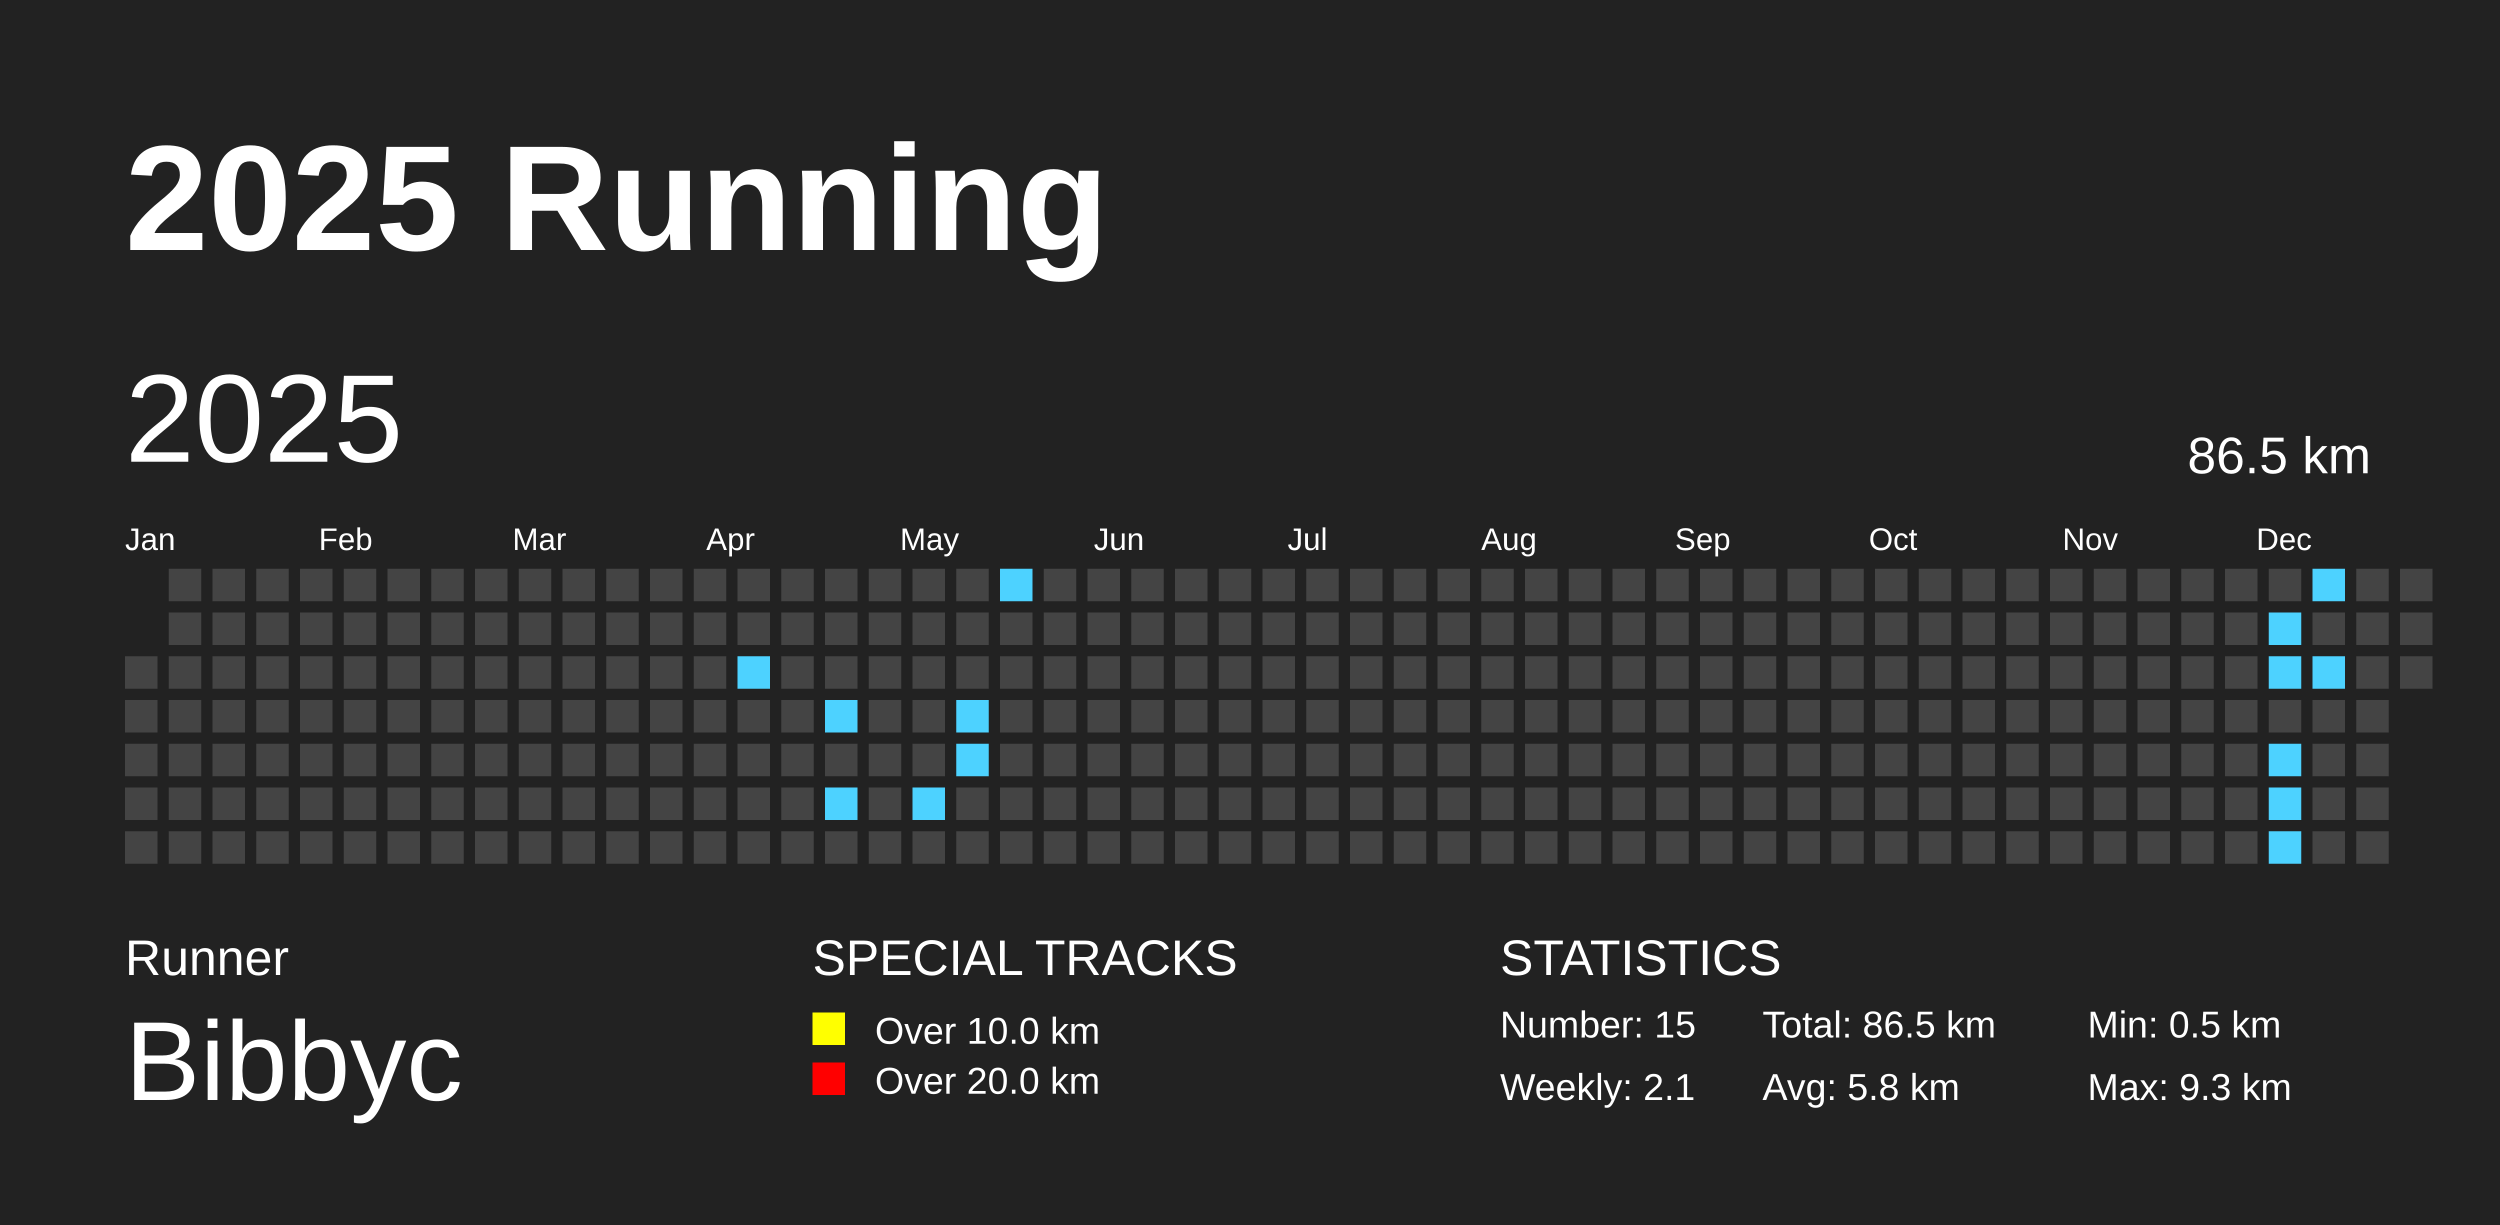
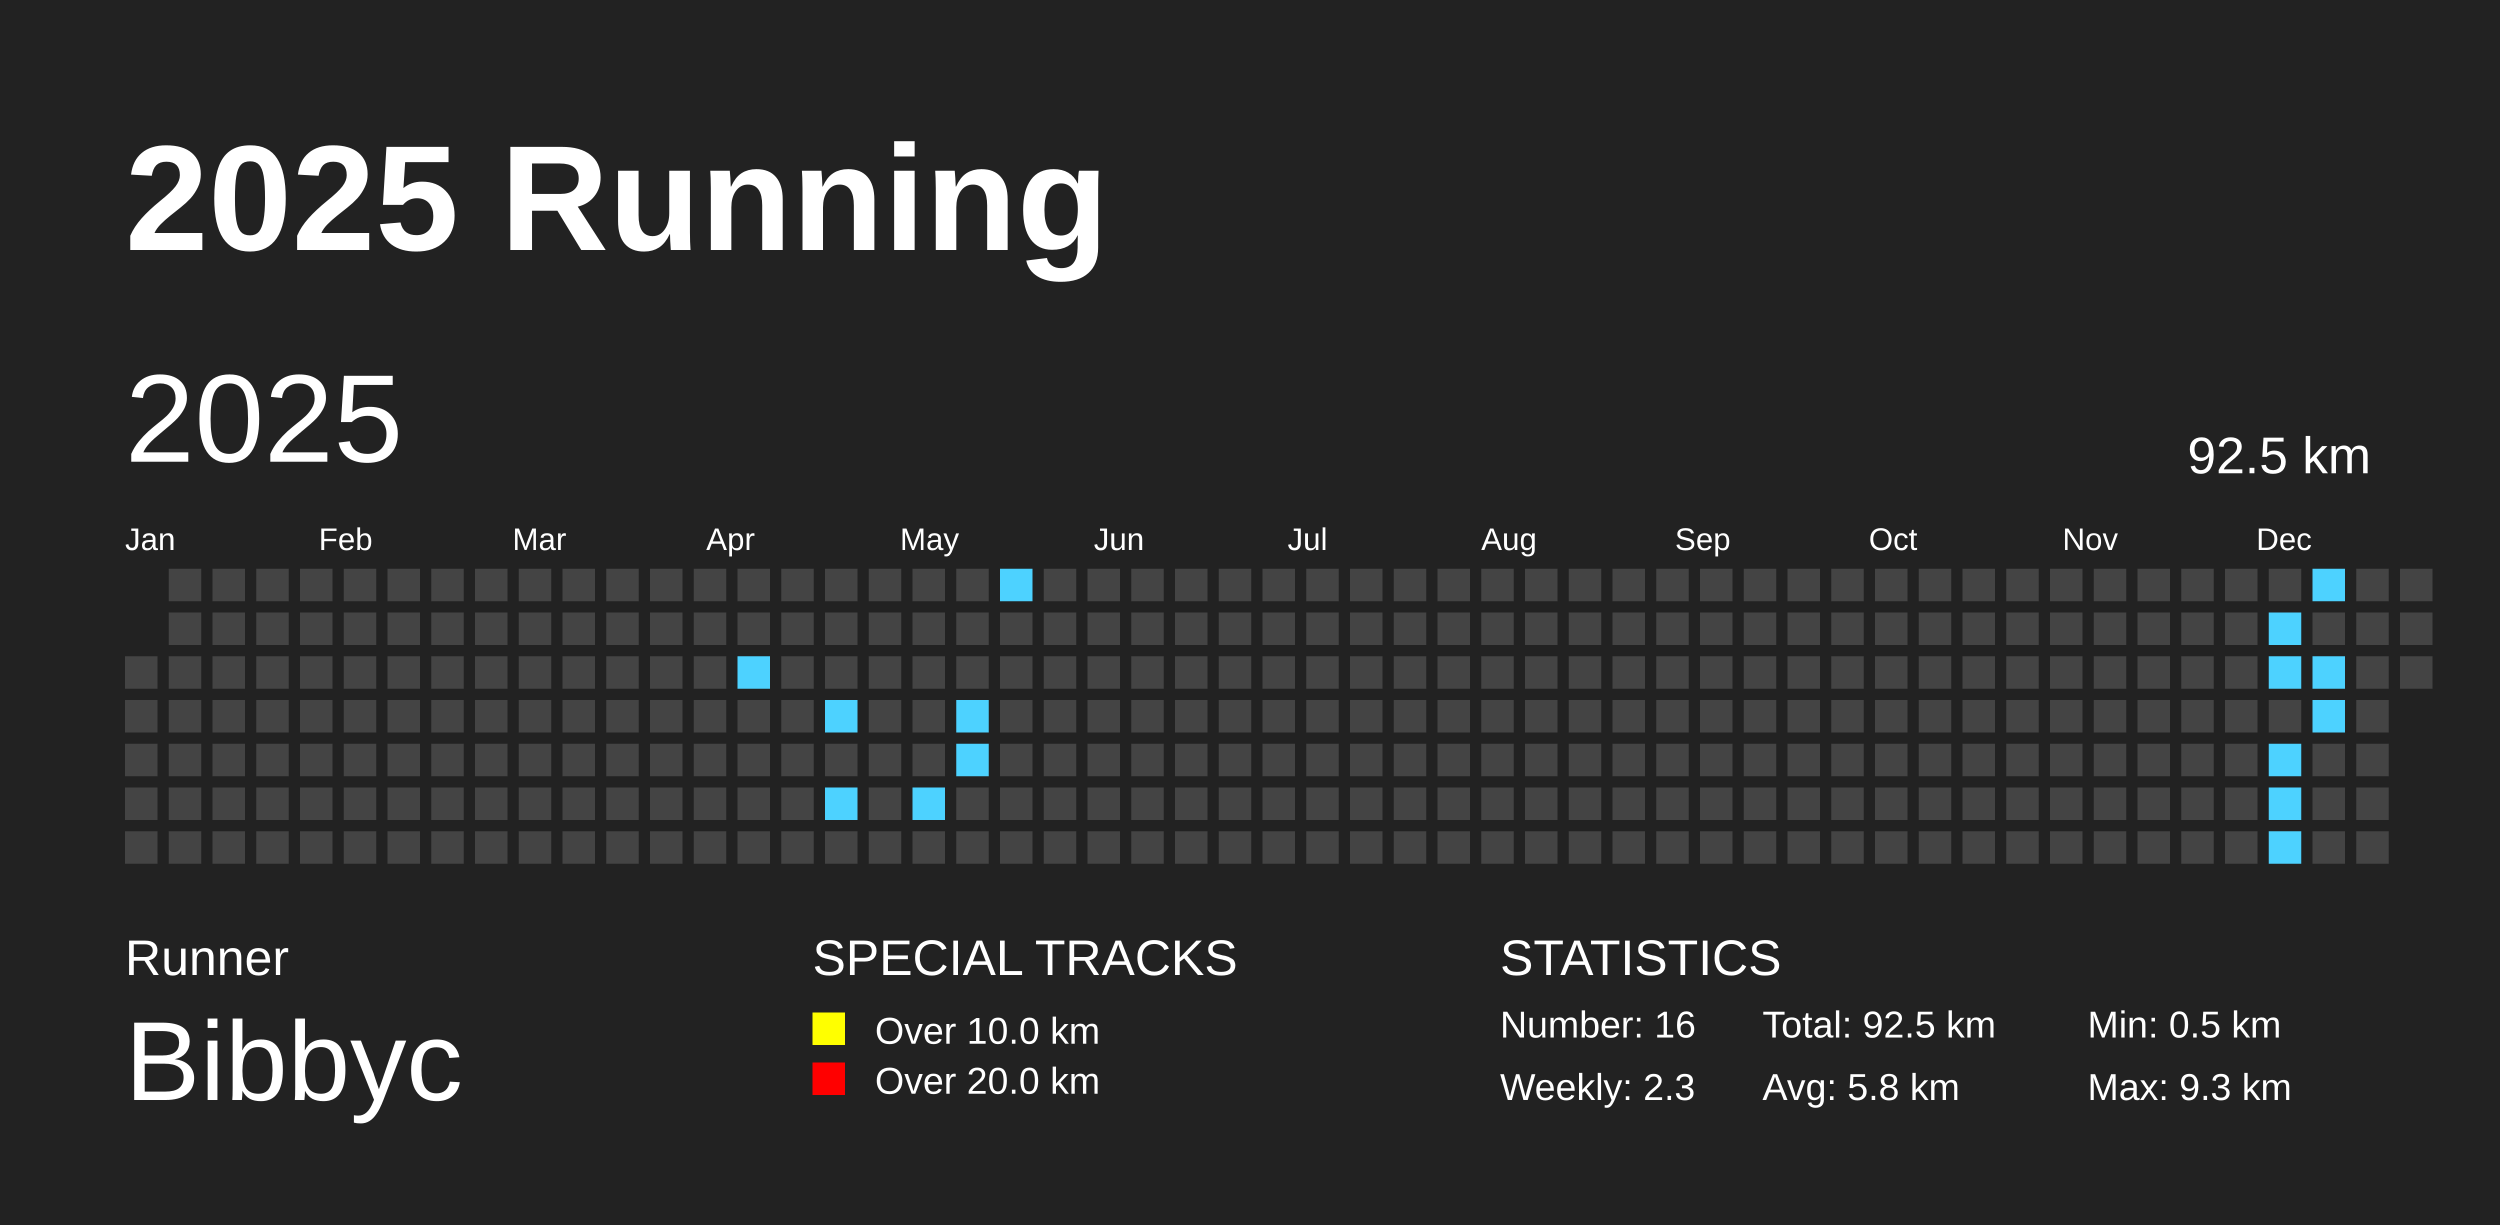
<svg xmlns="http://www.w3.org/2000/svg" baseProfile="full" height="98mm" version="1.1" viewBox="0,0,200,98" width="200mm">
  <defs />
  <rect fill="#222222" height="98" width="200" x="0" y="0" />
  <text fill="#FFFFFF" style="font-size:12px; font-family:Arial; font-weight:bold;" x="10" y="20">2025 Running</text>
  <text fill="#FFFFFF" style="font-size:4px; font-family:Arial" x="10" y="78">Runner</text>
  <text fill="#FFFFFF" style="font-size:9px; font-family:Arial" x="10" y="88">Bibbyc</text>
  <text fill="#FFFFFF" style="font-size:4px; font-family:Arial" x="65" y="78">SPECIAL TRACKS</text>
  <rect fill="yellow" height="2.6" width="2.6" x="65" y="81" />
  <text fill="#FFFFFF" style="font-size:3px; font-family:Arial" x="70" y="83.5">Over 10.0 km</text>
  <rect fill="red" height="2.6" width="2.6" x="65" y="85" />
  <text fill="#FFFFFF" style="font-size:3px; font-family:Arial" x="70" y="87.5">Over 20.0 km</text>
  <text fill="#FFFFFF" style="font-size:4px; font-family:Arial" x="120" y="78">STATISTICS</text>
-   <text fill="#FFFFFF" style="font-size:3px; font-family:Arial" x="120" y="83">Number: 15</text>
-   <text fill="#FFFFFF" style="font-size:3px; font-family:Arial" x="120" y="88">Weekly: 2.1</text>
-   <text fill="#FFFFFF" style="font-size:3px; font-family:Arial" x="141" y="83">Total: 86.5 km</text>
+   <text fill="#FFFFFF" style="font-size:3px; font-family:Arial" x="120" y="83">Number: 16</text>
+   <text fill="#FFFFFF" style="font-size:3px; font-family:Arial" x="120" y="88">Weekly: 2.3</text>
+   <text fill="#FFFFFF" style="font-size:3px; font-family:Arial" x="141" y="83">Total: 92.5 km</text>
  <text fill="#FFFFFF" style="font-size:3px; font-family:Arial" x="141" y="88">Avg: 5.8 km</text>
  <text fill="#FFFFFF" style="font-size:3px; font-family:Arial" x="167" y="83">Min: 0.5 km</text>
  <text fill="#FFFFFF" style="font-size:3px; font-family:Arial" x="167" y="88">Max: 9.3 km</text>
  <text dominant-baseline="hanging" fill="#FFFFFF" style="font-size:10.0px; font-family:Arial;" x="10" y="30">2025</text>
-   <text dominant-baseline="hanging" fill="#FFFFFF" style="font-size:4.125px; font-family:Arial;" x="175" y="35">86.5 km</text>
+   <text dominant-baseline="hanging" fill="#FFFFFF" style="font-size:4.125px; font-family:Arial;" x="175" y="35">92.5 km</text>
  <text fill="#FFFFFF" style="font-size:2.5px; font-family:Arial" x="10.0" y="44">Jan</text>
  <text fill="#FFFFFF" style="font-size:2.5px; font-family:Arial" x="25.5" y="44">Feb</text>
  <text fill="#FFFFFF" style="font-size:2.5px; font-family:Arial" x="41.0" y="44">Mar</text>
  <text fill="#FFFFFF" style="font-size:2.5px; font-family:Arial" x="56.5" y="44">Apr</text>
  <text fill="#FFFFFF" style="font-size:2.5px; font-family:Arial" x="72.0" y="44">May</text>
  <text fill="#FFFFFF" style="font-size:2.5px; font-family:Arial" x="87.5" y="44">Jun</text>
  <text fill="#FFFFFF" style="font-size:2.5px; font-family:Arial" x="103.0" y="44">Jul</text>
  <text fill="#FFFFFF" style="font-size:2.5px; font-family:Arial" x="118.5" y="44">Aug</text>
  <text fill="#FFFFFF" style="font-size:2.5px; font-family:Arial" x="134.0" y="44">Sep</text>
  <text fill="#FFFFFF" style="font-size:2.5px; font-family:Arial" x="149.5" y="44">Oct</text>
  <text fill="#FFFFFF" style="font-size:2.5px; font-family:Arial" x="165.0" y="44">Nov</text>
  <text fill="#FFFFFF" style="font-size:2.5px; font-family:Arial" x="180.5" y="44">Dec</text>
  <rect fill="#444444" height="2.6" width="2.6" x="10.0" y="52.5" />
  <rect fill="#444444" height="2.6" width="2.6" x="10.0" y="56.0" />
  <rect fill="#444444" height="2.6" width="2.6" x="10.0" y="59.5" />
  <rect fill="#444444" height="2.6" width="2.6" x="10.0" y="63.0" />
  <rect fill="#444444" height="2.6" width="2.6" x="10.0" y="66.5" />
  <rect fill="#444444" height="2.6" width="2.6" x="13.5" y="45.5" />
  <rect fill="#444444" height="2.6" width="2.6" x="13.5" y="49.0" />
  <rect fill="#444444" height="2.6" width="2.6" x="13.5" y="52.5" />
  <rect fill="#444444" height="2.6" width="2.6" x="13.5" y="56.0" />
  <rect fill="#444444" height="2.6" width="2.6" x="13.5" y="59.5" />
  <rect fill="#444444" height="2.6" width="2.6" x="13.5" y="63.0" />
  <rect fill="#444444" height="2.6" width="2.6" x="13.5" y="66.5" />
  <rect fill="#444444" height="2.6" width="2.6" x="17.0" y="45.5" />
  <rect fill="#444444" height="2.6" width="2.6" x="17.0" y="49.0" />
  <rect fill="#444444" height="2.6" width="2.6" x="17.0" y="52.5" />
  <rect fill="#444444" height="2.6" width="2.6" x="17.0" y="56.0" />
  <rect fill="#444444" height="2.6" width="2.6" x="17.0" y="59.5" />
  <rect fill="#444444" height="2.6" width="2.6" x="17.0" y="63.0" />
  <rect fill="#444444" height="2.6" width="2.6" x="17.0" y="66.5" />
  <rect fill="#444444" height="2.6" width="2.6" x="20.5" y="45.5" />
  <rect fill="#444444" height="2.6" width="2.6" x="20.5" y="49.0" />
  <rect fill="#444444" height="2.6" width="2.6" x="20.5" y="52.5" />
  <rect fill="#444444" height="2.6" width="2.6" x="20.5" y="56.0" />
  <rect fill="#444444" height="2.6" width="2.6" x="20.5" y="59.5" />
  <rect fill="#444444" height="2.6" width="2.6" x="20.5" y="63.0" />
  <rect fill="#444444" height="2.6" width="2.6" x="20.5" y="66.5" />
  <rect fill="#444444" height="2.6" width="2.6" x="24.0" y="45.5" />
  <rect fill="#444444" height="2.6" width="2.6" x="24.0" y="49.0" />
  <rect fill="#444444" height="2.6" width="2.6" x="24.0" y="52.5" />
  <rect fill="#444444" height="2.6" width="2.6" x="24.0" y="56.0" />
  <rect fill="#444444" height="2.6" width="2.6" x="24.0" y="59.5" />
  <rect fill="#444444" height="2.6" width="2.6" x="24.0" y="63.0" />
  <rect fill="#444444" height="2.6" width="2.6" x="24.0" y="66.5" />
  <rect fill="#444444" height="2.6" width="2.6" x="27.5" y="45.5" />
  <rect fill="#444444" height="2.6" width="2.6" x="27.5" y="49.0" />
  <rect fill="#444444" height="2.6" width="2.6" x="27.5" y="52.5" />
  <rect fill="#444444" height="2.6" width="2.6" x="27.5" y="56.0" />
  <rect fill="#444444" height="2.6" width="2.6" x="27.5" y="59.5" />
  <rect fill="#444444" height="2.6" width="2.6" x="27.5" y="63.0" />
  <rect fill="#444444" height="2.6" width="2.6" x="27.5" y="66.5" />
  <rect fill="#444444" height="2.6" width="2.6" x="31.0" y="45.5" />
  <rect fill="#444444" height="2.6" width="2.6" x="31.0" y="49.0" />
  <rect fill="#444444" height="2.6" width="2.6" x="31.0" y="52.5" />
  <rect fill="#444444" height="2.6" width="2.6" x="31.0" y="56.0" />
  <rect fill="#444444" height="2.6" width="2.6" x="31.0" y="59.5" />
  <rect fill="#444444" height="2.6" width="2.6" x="31.0" y="63.0" />
  <rect fill="#444444" height="2.6" width="2.6" x="31.0" y="66.5" />
  <rect fill="#444444" height="2.6" width="2.6" x="34.5" y="45.5" />
  <rect fill="#444444" height="2.6" width="2.6" x="34.5" y="49.0" />
  <rect fill="#444444" height="2.6" width="2.6" x="34.5" y="52.5" />
  <rect fill="#444444" height="2.6" width="2.6" x="34.5" y="56.0" />
  <rect fill="#444444" height="2.6" width="2.6" x="34.5" y="59.5" />
  <rect fill="#444444" height="2.6" width="2.6" x="34.5" y="63.0" />
  <rect fill="#444444" height="2.6" width="2.6" x="34.5" y="66.5" />
  <rect fill="#444444" height="2.6" width="2.6" x="38.0" y="45.5" />
  <rect fill="#444444" height="2.6" width="2.6" x="38.0" y="49.0" />
  <rect fill="#444444" height="2.6" width="2.6" x="38.0" y="52.5" />
  <rect fill="#444444" height="2.6" width="2.6" x="38.0" y="56.0" />
  <rect fill="#444444" height="2.6" width="2.6" x="38.0" y="59.5" />
  <rect fill="#444444" height="2.6" width="2.6" x="38.0" y="63.0" />
  <rect fill="#444444" height="2.6" width="2.6" x="38.0" y="66.5" />
  <rect fill="#444444" height="2.6" width="2.6" x="41.5" y="45.5" />
  <rect fill="#444444" height="2.6" width="2.6" x="41.5" y="49.0" />
  <rect fill="#444444" height="2.6" width="2.6" x="41.5" y="52.5" />
  <rect fill="#444444" height="2.6" width="2.6" x="41.5" y="56.0" />
  <rect fill="#444444" height="2.6" width="2.6" x="41.5" y="59.5" />
  <rect fill="#444444" height="2.6" width="2.6" x="41.5" y="63.0" />
  <rect fill="#444444" height="2.6" width="2.6" x="41.5" y="66.5" />
  <rect fill="#444444" height="2.6" width="2.6" x="45.0" y="45.5" />
  <rect fill="#444444" height="2.6" width="2.6" x="45.0" y="49.0" />
  <rect fill="#444444" height="2.6" width="2.6" x="45.0" y="52.5" />
  <rect fill="#444444" height="2.6" width="2.6" x="45.0" y="56.0" />
  <rect fill="#444444" height="2.6" width="2.6" x="45.0" y="59.5" />
  <rect fill="#444444" height="2.6" width="2.6" x="45.0" y="63.0" />
  <rect fill="#444444" height="2.6" width="2.6" x="45.0" y="66.5" />
  <rect fill="#444444" height="2.6" width="2.6" x="48.5" y="45.5" />
  <rect fill="#444444" height="2.6" width="2.6" x="48.5" y="49.0" />
  <rect fill="#444444" height="2.6" width="2.6" x="48.5" y="52.5" />
  <rect fill="#444444" height="2.6" width="2.6" x="48.5" y="56.0" />
  <rect fill="#444444" height="2.6" width="2.6" x="48.5" y="59.5" />
  <rect fill="#444444" height="2.6" width="2.6" x="48.5" y="63.0" />
  <rect fill="#444444" height="2.6" width="2.6" x="48.5" y="66.5" />
  <rect fill="#444444" height="2.6" width="2.6" x="52.0" y="45.5" />
  <rect fill="#444444" height="2.6" width="2.6" x="52.0" y="49.0" />
  <rect fill="#444444" height="2.6" width="2.6" x="52.0" y="52.5" />
  <rect fill="#444444" height="2.6" width="2.6" x="52.0" y="56.0" />
  <rect fill="#444444" height="2.6" width="2.6" x="52.0" y="59.5" />
  <rect fill="#444444" height="2.6" width="2.6" x="52.0" y="63.0" />
  <rect fill="#444444" height="2.6" width="2.6" x="52.0" y="66.5" />
  <rect fill="#444444" height="2.6" width="2.6" x="55.5" y="45.5" />
  <rect fill="#444444" height="2.6" width="2.6" x="55.5" y="49.0" />
  <rect fill="#444444" height="2.6" width="2.6" x="55.5" y="52.5" />
  <rect fill="#444444" height="2.6" width="2.6" x="55.5" y="56.0" />
  <rect fill="#444444" height="2.6" width="2.6" x="55.5" y="59.5" />
  <rect fill="#444444" height="2.6" width="2.6" x="55.5" y="63.0" />
  <rect fill="#444444" height="2.6" width="2.6" x="55.5" y="66.5" />
  <rect fill="#444444" height="2.6" width="2.6" x="59.0" y="45.5" />
  <rect fill="#444444" height="2.6" width="2.6" x="59.0" y="49.0" />
  <rect fill="#4DD2FF" height="2.6" width="2.6" x="59.0" y="52.5" />
  <rect fill="#444444" height="2.6" width="2.6" x="59.0" y="56.0" />
  <rect fill="#444444" height="2.6" width="2.6" x="59.0" y="59.5" />
  <rect fill="#444444" height="2.6" width="2.6" x="59.0" y="63.0" />
  <rect fill="#444444" height="2.6" width="2.6" x="59.0" y="66.5" />
  <rect fill="#444444" height="2.6" width="2.6" x="62.5" y="45.5" />
  <rect fill="#444444" height="2.6" width="2.6" x="62.5" y="49.0" />
  <rect fill="#444444" height="2.6" width="2.6" x="62.5" y="52.5" />
  <rect fill="#444444" height="2.6" width="2.6" x="62.5" y="56.0" />
  <rect fill="#444444" height="2.6" width="2.6" x="62.5" y="59.5" />
  <rect fill="#444444" height="2.6" width="2.6" x="62.5" y="63.0" />
  <rect fill="#444444" height="2.6" width="2.6" x="62.5" y="66.5" />
  <rect fill="#444444" height="2.6" width="2.6" x="66.0" y="45.5" />
  <rect fill="#444444" height="2.6" width="2.6" x="66.0" y="49.0" />
  <rect fill="#444444" height="2.6" width="2.6" x="66.0" y="52.5" />
  <rect fill="#4DD2FF" height="2.6" width="2.6" x="66.0" y="56.0" />
  <rect fill="#444444" height="2.6" width="2.6" x="66.0" y="59.5" />
  <rect fill="#4DD2FF" height="2.6" width="2.6" x="66.0" y="63.0" />
  <rect fill="#444444" height="2.6" width="2.6" x="66.0" y="66.5" />
  <rect fill="#444444" height="2.6" width="2.6" x="69.5" y="45.5" />
  <rect fill="#444444" height="2.6" width="2.6" x="69.5" y="49.0" />
  <rect fill="#444444" height="2.6" width="2.6" x="69.5" y="52.5" />
  <rect fill="#444444" height="2.6" width="2.6" x="69.5" y="56.0" />
  <rect fill="#444444" height="2.6" width="2.6" x="69.5" y="59.5" />
  <rect fill="#444444" height="2.6" width="2.6" x="69.5" y="63.0" />
  <rect fill="#444444" height="2.6" width="2.6" x="69.5" y="66.5" />
  <rect fill="#444444" height="2.6" width="2.6" x="73.0" y="45.5" />
  <rect fill="#444444" height="2.6" width="2.6" x="73.0" y="49.0" />
  <rect fill="#444444" height="2.6" width="2.6" x="73.0" y="52.5" />
  <rect fill="#444444" height="2.6" width="2.6" x="73.0" y="56.0" />
  <rect fill="#444444" height="2.6" width="2.6" x="73.0" y="59.5" />
  <rect fill="#4DD2FF" height="2.6" width="2.6" x="73.0" y="63.0" />
  <rect fill="#444444" height="2.6" width="2.6" x="73.0" y="66.5" />
  <rect fill="#444444" height="2.6" width="2.6" x="76.5" y="45.5" />
  <rect fill="#444444" height="2.6" width="2.6" x="76.5" y="49.0" />
  <rect fill="#444444" height="2.6" width="2.6" x="76.5" y="52.5" />
  <rect fill="#4DD2FF" height="2.6" width="2.6" x="76.5" y="56.0" />
  <rect fill="#4DD2FF" height="2.6" width="2.6" x="76.5" y="59.5" />
  <rect fill="#444444" height="2.6" width="2.6" x="76.5" y="63.0" />
  <rect fill="#444444" height="2.6" width="2.6" x="76.5" y="66.5" />
  <rect fill="#4DD2FF" height="2.6" width="2.6" x="80.0" y="45.5" />
  <rect fill="#444444" height="2.6" width="2.6" x="80.0" y="49.0" />
  <rect fill="#444444" height="2.6" width="2.6" x="80.0" y="52.5" />
  <rect fill="#444444" height="2.6" width="2.6" x="80.0" y="56.0" />
  <rect fill="#444444" height="2.6" width="2.6" x="80.0" y="59.5" />
  <rect fill="#444444" height="2.6" width="2.6" x="80.0" y="63.0" />
  <rect fill="#444444" height="2.6" width="2.6" x="80.0" y="66.5" />
  <rect fill="#444444" height="2.6" width="2.6" x="83.5" y="45.5" />
  <rect fill="#444444" height="2.6" width="2.6" x="83.5" y="49.0" />
  <rect fill="#444444" height="2.6" width="2.6" x="83.5" y="52.5" />
  <rect fill="#444444" height="2.6" width="2.6" x="83.5" y="56.0" />
  <rect fill="#444444" height="2.6" width="2.6" x="83.5" y="59.5" />
  <rect fill="#444444" height="2.6" width="2.6" x="83.5" y="63.0" />
  <rect fill="#444444" height="2.6" width="2.6" x="83.5" y="66.5" />
  <rect fill="#444444" height="2.6" width="2.6" x="87.0" y="45.5" />
  <rect fill="#444444" height="2.6" width="2.6" x="87.0" y="49.0" />
  <rect fill="#444444" height="2.6" width="2.6" x="87.0" y="52.5" />
  <rect fill="#444444" height="2.6" width="2.6" x="87.0" y="56.0" />
  <rect fill="#444444" height="2.6" width="2.6" x="87.0" y="59.5" />
  <rect fill="#444444" height="2.6" width="2.6" x="87.0" y="63.0" />
  <rect fill="#444444" height="2.6" width="2.6" x="87.0" y="66.5" />
  <rect fill="#444444" height="2.6" width="2.6" x="90.5" y="45.5" />
  <rect fill="#444444" height="2.6" width="2.6" x="90.5" y="49.0" />
  <rect fill="#444444" height="2.6" width="2.6" x="90.5" y="52.5" />
  <rect fill="#444444" height="2.6" width="2.6" x="90.5" y="56.0" />
  <rect fill="#444444" height="2.6" width="2.6" x="90.5" y="59.5" />
  <rect fill="#444444" height="2.6" width="2.6" x="90.5" y="63.0" />
  <rect fill="#444444" height="2.6" width="2.6" x="90.5" y="66.5" />
  <rect fill="#444444" height="2.6" width="2.6" x="94.0" y="45.5" />
  <rect fill="#444444" height="2.6" width="2.6" x="94.0" y="49.0" />
  <rect fill="#444444" height="2.6" width="2.6" x="94.0" y="52.5" />
  <rect fill="#444444" height="2.6" width="2.6" x="94.0" y="56.0" />
  <rect fill="#444444" height="2.6" width="2.6" x="94.0" y="59.5" />
  <rect fill="#444444" height="2.6" width="2.6" x="94.0" y="63.0" />
  <rect fill="#444444" height="2.6" width="2.6" x="94.0" y="66.5" />
  <rect fill="#444444" height="2.6" width="2.6" x="97.5" y="45.5" />
  <rect fill="#444444" height="2.6" width="2.6" x="97.5" y="49.0" />
  <rect fill="#444444" height="2.6" width="2.6" x="97.5" y="52.5" />
  <rect fill="#444444" height="2.6" width="2.6" x="97.5" y="56.0" />
  <rect fill="#444444" height="2.6" width="2.6" x="97.5" y="59.5" />
  <rect fill="#444444" height="2.6" width="2.6" x="97.5" y="63.0" />
  <rect fill="#444444" height="2.6" width="2.6" x="97.5" y="66.5" />
  <rect fill="#444444" height="2.6" width="2.6" x="101.0" y="45.5" />
  <rect fill="#444444" height="2.6" width="2.6" x="101.0" y="49.0" />
  <rect fill="#444444" height="2.6" width="2.6" x="101.0" y="52.5" />
  <rect fill="#444444" height="2.6" width="2.6" x="101.0" y="56.0" />
  <rect fill="#444444" height="2.6" width="2.6" x="101.0" y="59.5" />
  <rect fill="#444444" height="2.6" width="2.6" x="101.0" y="63.0" />
  <rect fill="#444444" height="2.6" width="2.6" x="101.0" y="66.5" />
  <rect fill="#444444" height="2.6" width="2.6" x="104.5" y="45.5" />
  <rect fill="#444444" height="2.6" width="2.6" x="104.5" y="49.0" />
  <rect fill="#444444" height="2.6" width="2.6" x="104.5" y="52.5" />
  <rect fill="#444444" height="2.6" width="2.6" x="104.5" y="56.0" />
  <rect fill="#444444" height="2.6" width="2.6" x="104.5" y="59.5" />
  <rect fill="#444444" height="2.6" width="2.6" x="104.5" y="63.0" />
  <rect fill="#444444" height="2.6" width="2.6" x="104.5" y="66.5" />
  <rect fill="#444444" height="2.6" width="2.6" x="108.0" y="45.5" />
  <rect fill="#444444" height="2.6" width="2.6" x="108.0" y="49.0" />
  <rect fill="#444444" height="2.6" width="2.6" x="108.0" y="52.5" />
  <rect fill="#444444" height="2.6" width="2.6" x="108.0" y="56.0" />
  <rect fill="#444444" height="2.6" width="2.6" x="108.0" y="59.5" />
  <rect fill="#444444" height="2.6" width="2.6" x="108.0" y="63.0" />
  <rect fill="#444444" height="2.6" width="2.6" x="108.0" y="66.5" />
  <rect fill="#444444" height="2.6" width="2.6" x="111.5" y="45.5" />
  <rect fill="#444444" height="2.6" width="2.6" x="111.5" y="49.0" />
  <rect fill="#444444" height="2.6" width="2.6" x="111.5" y="52.5" />
  <rect fill="#444444" height="2.6" width="2.6" x="111.5" y="56.0" />
  <rect fill="#444444" height="2.6" width="2.6" x="111.5" y="59.5" />
  <rect fill="#444444" height="2.6" width="2.6" x="111.5" y="63.0" />
  <rect fill="#444444" height="2.6" width="2.6" x="111.5" y="66.5" />
  <rect fill="#444444" height="2.6" width="2.6" x="115.0" y="45.5" />
  <rect fill="#444444" height="2.6" width="2.6" x="115.0" y="49.0" />
  <rect fill="#444444" height="2.6" width="2.6" x="115.0" y="52.5" />
  <rect fill="#444444" height="2.6" width="2.6" x="115.0" y="56.0" />
  <rect fill="#444444" height="2.6" width="2.6" x="115.0" y="59.5" />
  <rect fill="#444444" height="2.6" width="2.6" x="115.0" y="63.0" />
  <rect fill="#444444" height="2.6" width="2.6" x="115.0" y="66.5" />
  <rect fill="#444444" height="2.6" width="2.6" x="118.5" y="45.5" />
  <rect fill="#444444" height="2.6" width="2.6" x="118.5" y="49.0" />
  <rect fill="#444444" height="2.6" width="2.6" x="118.5" y="52.5" />
  <rect fill="#444444" height="2.6" width="2.6" x="118.5" y="56.0" />
  <rect fill="#444444" height="2.6" width="2.6" x="118.5" y="59.5" />
  <rect fill="#444444" height="2.6" width="2.6" x="118.5" y="63.0" />
  <rect fill="#444444" height="2.6" width="2.6" x="118.5" y="66.5" />
  <rect fill="#444444" height="2.6" width="2.6" x="122.0" y="45.5" />
  <rect fill="#444444" height="2.6" width="2.6" x="122.0" y="49.0" />
  <rect fill="#444444" height="2.6" width="2.6" x="122.0" y="52.5" />
  <rect fill="#444444" height="2.6" width="2.6" x="122.0" y="56.0" />
  <rect fill="#444444" height="2.6" width="2.6" x="122.0" y="59.5" />
  <rect fill="#444444" height="2.6" width="2.6" x="122.0" y="63.0" />
  <rect fill="#444444" height="2.6" width="2.6" x="122.0" y="66.5" />
  <rect fill="#444444" height="2.6" width="2.6" x="125.5" y="45.5" />
  <rect fill="#444444" height="2.6" width="2.6" x="125.5" y="49.0" />
  <rect fill="#444444" height="2.6" width="2.6" x="125.5" y="52.5" />
  <rect fill="#444444" height="2.6" width="2.6" x="125.5" y="56.0" />
  <rect fill="#444444" height="2.6" width="2.6" x="125.5" y="59.5" />
  <rect fill="#444444" height="2.6" width="2.6" x="125.5" y="63.0" />
  <rect fill="#444444" height="2.6" width="2.6" x="125.5" y="66.5" />
  <rect fill="#444444" height="2.6" width="2.6" x="129.0" y="45.5" />
  <rect fill="#444444" height="2.6" width="2.6" x="129.0" y="49.0" />
  <rect fill="#444444" height="2.6" width="2.6" x="129.0" y="52.5" />
  <rect fill="#444444" height="2.6" width="2.6" x="129.0" y="56.0" />
  <rect fill="#444444" height="2.6" width="2.6" x="129.0" y="59.5" />
  <rect fill="#444444" height="2.6" width="2.6" x="129.0" y="63.0" />
  <rect fill="#444444" height="2.6" width="2.6" x="129.0" y="66.5" />
  <rect fill="#444444" height="2.6" width="2.6" x="132.5" y="45.5" />
  <rect fill="#444444" height="2.6" width="2.6" x="132.5" y="49.0" />
  <rect fill="#444444" height="2.6" width="2.6" x="132.5" y="52.5" />
  <rect fill="#444444" height="2.6" width="2.6" x="132.5" y="56.0" />
  <rect fill="#444444" height="2.6" width="2.6" x="132.5" y="59.5" />
  <rect fill="#444444" height="2.6" width="2.6" x="132.5" y="63.0" />
  <rect fill="#444444" height="2.6" width="2.6" x="132.5" y="66.5" />
  <rect fill="#444444" height="2.6" width="2.6" x="136.0" y="45.5" />
  <rect fill="#444444" height="2.6" width="2.6" x="136.0" y="49.0" />
  <rect fill="#444444" height="2.6" width="2.6" x="136.0" y="52.5" />
  <rect fill="#444444" height="2.6" width="2.6" x="136.0" y="56.0" />
  <rect fill="#444444" height="2.6" width="2.6" x="136.0" y="59.5" />
  <rect fill="#444444" height="2.6" width="2.6" x="136.0" y="63.0" />
  <rect fill="#444444" height="2.6" width="2.6" x="136.0" y="66.5" />
  <rect fill="#444444" height="2.6" width="2.6" x="139.5" y="45.5" />
  <rect fill="#444444" height="2.6" width="2.6" x="139.5" y="49.0" />
  <rect fill="#444444" height="2.6" width="2.6" x="139.5" y="52.5" />
  <rect fill="#444444" height="2.6" width="2.6" x="139.5" y="56.0" />
  <rect fill="#444444" height="2.6" width="2.6" x="139.5" y="59.5" />
  <rect fill="#444444" height="2.6" width="2.6" x="139.5" y="63.0" />
  <rect fill="#444444" height="2.6" width="2.6" x="139.5" y="66.5" />
  <rect fill="#444444" height="2.6" width="2.6" x="143.0" y="45.5" />
  <rect fill="#444444" height="2.6" width="2.6" x="143.0" y="49.0" />
  <rect fill="#444444" height="2.6" width="2.6" x="143.0" y="52.5" />
  <rect fill="#444444" height="2.6" width="2.6" x="143.0" y="56.0" />
  <rect fill="#444444" height="2.6" width="2.6" x="143.0" y="59.5" />
  <rect fill="#444444" height="2.6" width="2.6" x="143.0" y="63.0" />
  <rect fill="#444444" height="2.6" width="2.6" x="143.0" y="66.5" />
  <rect fill="#444444" height="2.6" width="2.6" x="146.5" y="45.5" />
  <rect fill="#444444" height="2.6" width="2.6" x="146.5" y="49.0" />
  <rect fill="#444444" height="2.6" width="2.6" x="146.5" y="52.5" />
  <rect fill="#444444" height="2.6" width="2.6" x="146.5" y="56.0" />
  <rect fill="#444444" height="2.6" width="2.6" x="146.5" y="59.5" />
  <rect fill="#444444" height="2.6" width="2.6" x="146.5" y="63.0" />
  <rect fill="#444444" height="2.6" width="2.6" x="146.5" y="66.5" />
  <rect fill="#444444" height="2.6" width="2.6" x="150.0" y="45.5" />
  <rect fill="#444444" height="2.6" width="2.6" x="150.0" y="49.0" />
  <rect fill="#444444" height="2.6" width="2.6" x="150.0" y="52.5" />
  <rect fill="#444444" height="2.6" width="2.6" x="150.0" y="56.0" />
  <rect fill="#444444" height="2.6" width="2.6" x="150.0" y="59.5" />
  <rect fill="#444444" height="2.6" width="2.6" x="150.0" y="63.0" />
  <rect fill="#444444" height="2.6" width="2.6" x="150.0" y="66.5" />
  <rect fill="#444444" height="2.6" width="2.6" x="153.5" y="45.5" />
  <rect fill="#444444" height="2.6" width="2.6" x="153.5" y="49.0" />
  <rect fill="#444444" height="2.6" width="2.6" x="153.5" y="52.5" />
  <rect fill="#444444" height="2.6" width="2.6" x="153.5" y="56.0" />
  <rect fill="#444444" height="2.6" width="2.6" x="153.5" y="59.5" />
  <rect fill="#444444" height="2.6" width="2.6" x="153.5" y="63.0" />
  <rect fill="#444444" height="2.6" width="2.6" x="153.5" y="66.5" />
  <rect fill="#444444" height="2.6" width="2.6" x="157.0" y="45.5" />
  <rect fill="#444444" height="2.6" width="2.6" x="157.0" y="49.0" />
  <rect fill="#444444" height="2.6" width="2.6" x="157.0" y="52.5" />
  <rect fill="#444444" height="2.6" width="2.6" x="157.0" y="56.0" />
  <rect fill="#444444" height="2.6" width="2.6" x="157.0" y="59.5" />
  <rect fill="#444444" height="2.6" width="2.6" x="157.0" y="63.0" />
  <rect fill="#444444" height="2.6" width="2.6" x="157.0" y="66.5" />
  <rect fill="#444444" height="2.6" width="2.6" x="160.5" y="45.5" />
  <rect fill="#444444" height="2.6" width="2.6" x="160.5" y="49.0" />
  <rect fill="#444444" height="2.6" width="2.6" x="160.5" y="52.5" />
  <rect fill="#444444" height="2.6" width="2.6" x="160.5" y="56.0" />
  <rect fill="#444444" height="2.6" width="2.6" x="160.5" y="59.5" />
  <rect fill="#444444" height="2.6" width="2.6" x="160.5" y="63.0" />
  <rect fill="#444444" height="2.6" width="2.6" x="160.5" y="66.5" />
  <rect fill="#444444" height="2.6" width="2.6" x="164.0" y="45.5" />
  <rect fill="#444444" height="2.6" width="2.6" x="164.0" y="49.0" />
  <rect fill="#444444" height="2.6" width="2.6" x="164.0" y="52.5" />
  <rect fill="#444444" height="2.6" width="2.6" x="164.0" y="56.0" />
  <rect fill="#444444" height="2.6" width="2.6" x="164.0" y="59.5" />
  <rect fill="#444444" height="2.6" width="2.6" x="164.0" y="63.0" />
  <rect fill="#444444" height="2.6" width="2.6" x="164.0" y="66.5" />
  <rect fill="#444444" height="2.6" width="2.6" x="167.5" y="45.5" />
  <rect fill="#444444" height="2.6" width="2.6" x="167.5" y="49.0" />
  <rect fill="#444444" height="2.6" width="2.6" x="167.5" y="52.5" />
  <rect fill="#444444" height="2.6" width="2.6" x="167.5" y="56.0" />
  <rect fill="#444444" height="2.6" width="2.6" x="167.5" y="59.5" />
  <rect fill="#444444" height="2.6" width="2.6" x="167.5" y="63.0" />
  <rect fill="#444444" height="2.6" width="2.6" x="167.5" y="66.5" />
  <rect fill="#444444" height="2.6" width="2.6" x="171.0" y="45.5" />
  <rect fill="#444444" height="2.6" width="2.6" x="171.0" y="49.0" />
  <rect fill="#444444" height="2.6" width="2.6" x="171.0" y="52.5" />
  <rect fill="#444444" height="2.6" width="2.6" x="171.0" y="56.0" />
  <rect fill="#444444" height="2.6" width="2.6" x="171.0" y="59.5" />
  <rect fill="#444444" height="2.6" width="2.6" x="171.0" y="63.0" />
  <rect fill="#444444" height="2.6" width="2.6" x="171.0" y="66.5" />
  <rect fill="#444444" height="2.6" width="2.6" x="174.5" y="45.5" />
  <rect fill="#444444" height="2.6" width="2.6" x="174.5" y="49.0" />
  <rect fill="#444444" height="2.6" width="2.6" x="174.5" y="52.5" />
  <rect fill="#444444" height="2.6" width="2.6" x="174.5" y="56.0" />
  <rect fill="#444444" height="2.6" width="2.6" x="174.5" y="59.5" />
  <rect fill="#444444" height="2.6" width="2.6" x="174.5" y="63.0" />
  <rect fill="#444444" height="2.6" width="2.6" x="174.5" y="66.5" />
  <rect fill="#444444" height="2.6" width="2.6" x="178.0" y="45.5" />
  <rect fill="#444444" height="2.6" width="2.6" x="178.0" y="49.0" />
  <rect fill="#444444" height="2.6" width="2.6" x="178.0" y="52.5" />
  <rect fill="#444444" height="2.6" width="2.6" x="178.0" y="56.0" />
  <rect fill="#444444" height="2.6" width="2.6" x="178.0" y="59.5" />
  <rect fill="#444444" height="2.6" width="2.6" x="178.0" y="63.0" />
  <rect fill="#444444" height="2.6" width="2.6" x="178.0" y="66.5" />
  <rect fill="#444444" height="2.6" width="2.6" x="181.5" y="45.5" />
  <rect fill="#4DD2FF" height="2.6" width="2.6" x="181.5" y="49.0" />
  <rect fill="#4DD2FF" height="2.6" width="2.6" x="181.5" y="52.5" />
  <rect fill="#444444" height="2.6" width="2.6" x="181.5" y="56.0" />
  <rect fill="#4DD2FF" height="2.6" width="2.6" x="181.5" y="59.5" />
  <rect fill="#4DD2FF" height="2.6" width="2.6" x="181.5" y="63.0" />
  <rect fill="#4DD2FF" height="2.6" width="2.6" x="181.5" y="66.5" />
  <rect fill="#4DD2FF" height="2.6" width="2.6" x="185.0" y="45.5" />
  <rect fill="#444444" height="2.6" width="2.6" x="185.0" y="49.0" />
  <rect fill="#4DD2FF" height="2.6" width="2.6" x="185.0" y="52.5" />
-   <rect fill="#444444" height="2.6" width="2.6" x="185.0" y="56.0" />
+   <rect fill="#4DD2FF" height="2.6" width="2.6" x="185.0" y="56.0" />
  <rect fill="#444444" height="2.6" width="2.6" x="185.0" y="59.5" />
  <rect fill="#444444" height="2.6" width="2.6" x="185.0" y="63.0" />
  <rect fill="#444444" height="2.6" width="2.6" x="185.0" y="66.5" />
  <rect fill="#444444" height="2.6" width="2.6" x="188.5" y="45.5" />
  <rect fill="#444444" height="2.6" width="2.6" x="188.5" y="49.0" />
  <rect fill="#444444" height="2.6" width="2.6" x="188.5" y="52.5" />
  <rect fill="#444444" height="2.6" width="2.6" x="188.5" y="56.0" />
  <rect fill="#444444" height="2.6" width="2.6" x="188.5" y="59.5" />
  <rect fill="#444444" height="2.6" width="2.6" x="188.5" y="63.0" />
  <rect fill="#444444" height="2.6" width="2.6" x="188.5" y="66.5" />
  <rect fill="#444444" height="2.6" width="2.6" x="192.0" y="45.5" />
  <rect fill="#444444" height="2.6" width="2.6" x="192.0" y="49.0" />
  <rect fill="#444444" height="2.6" width="2.6" x="192.0" y="52.5" />
</svg>
